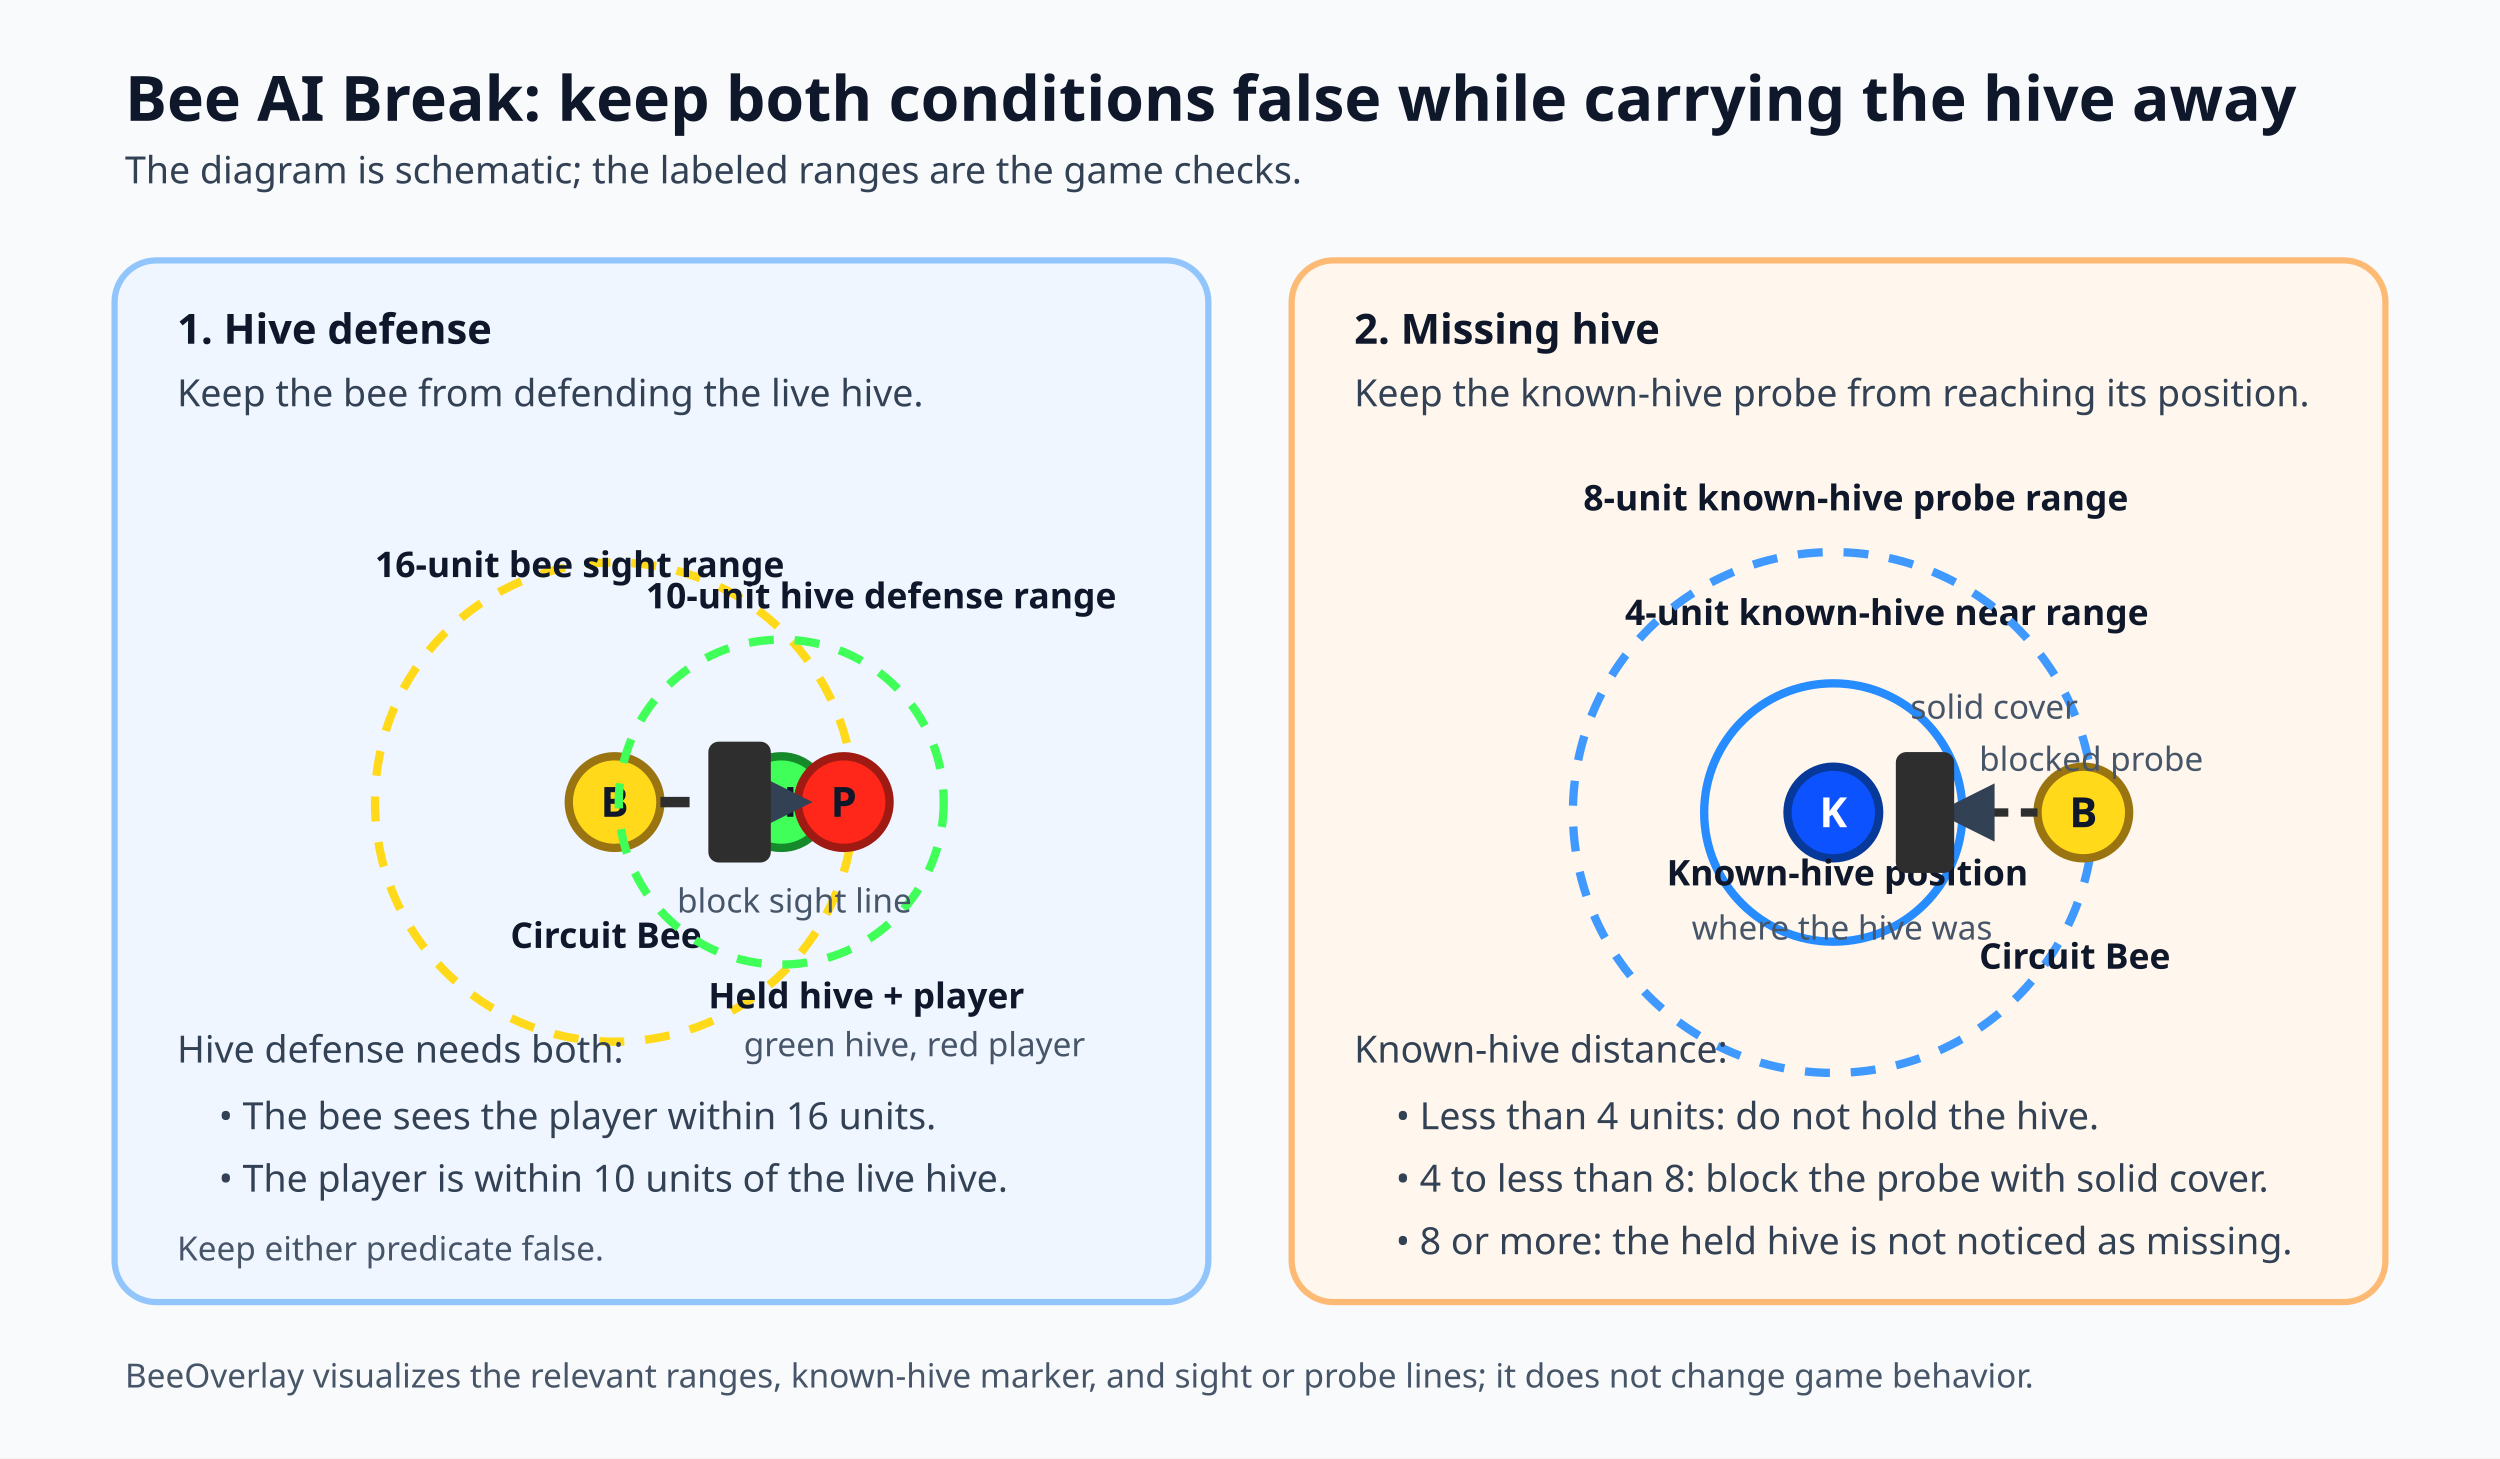
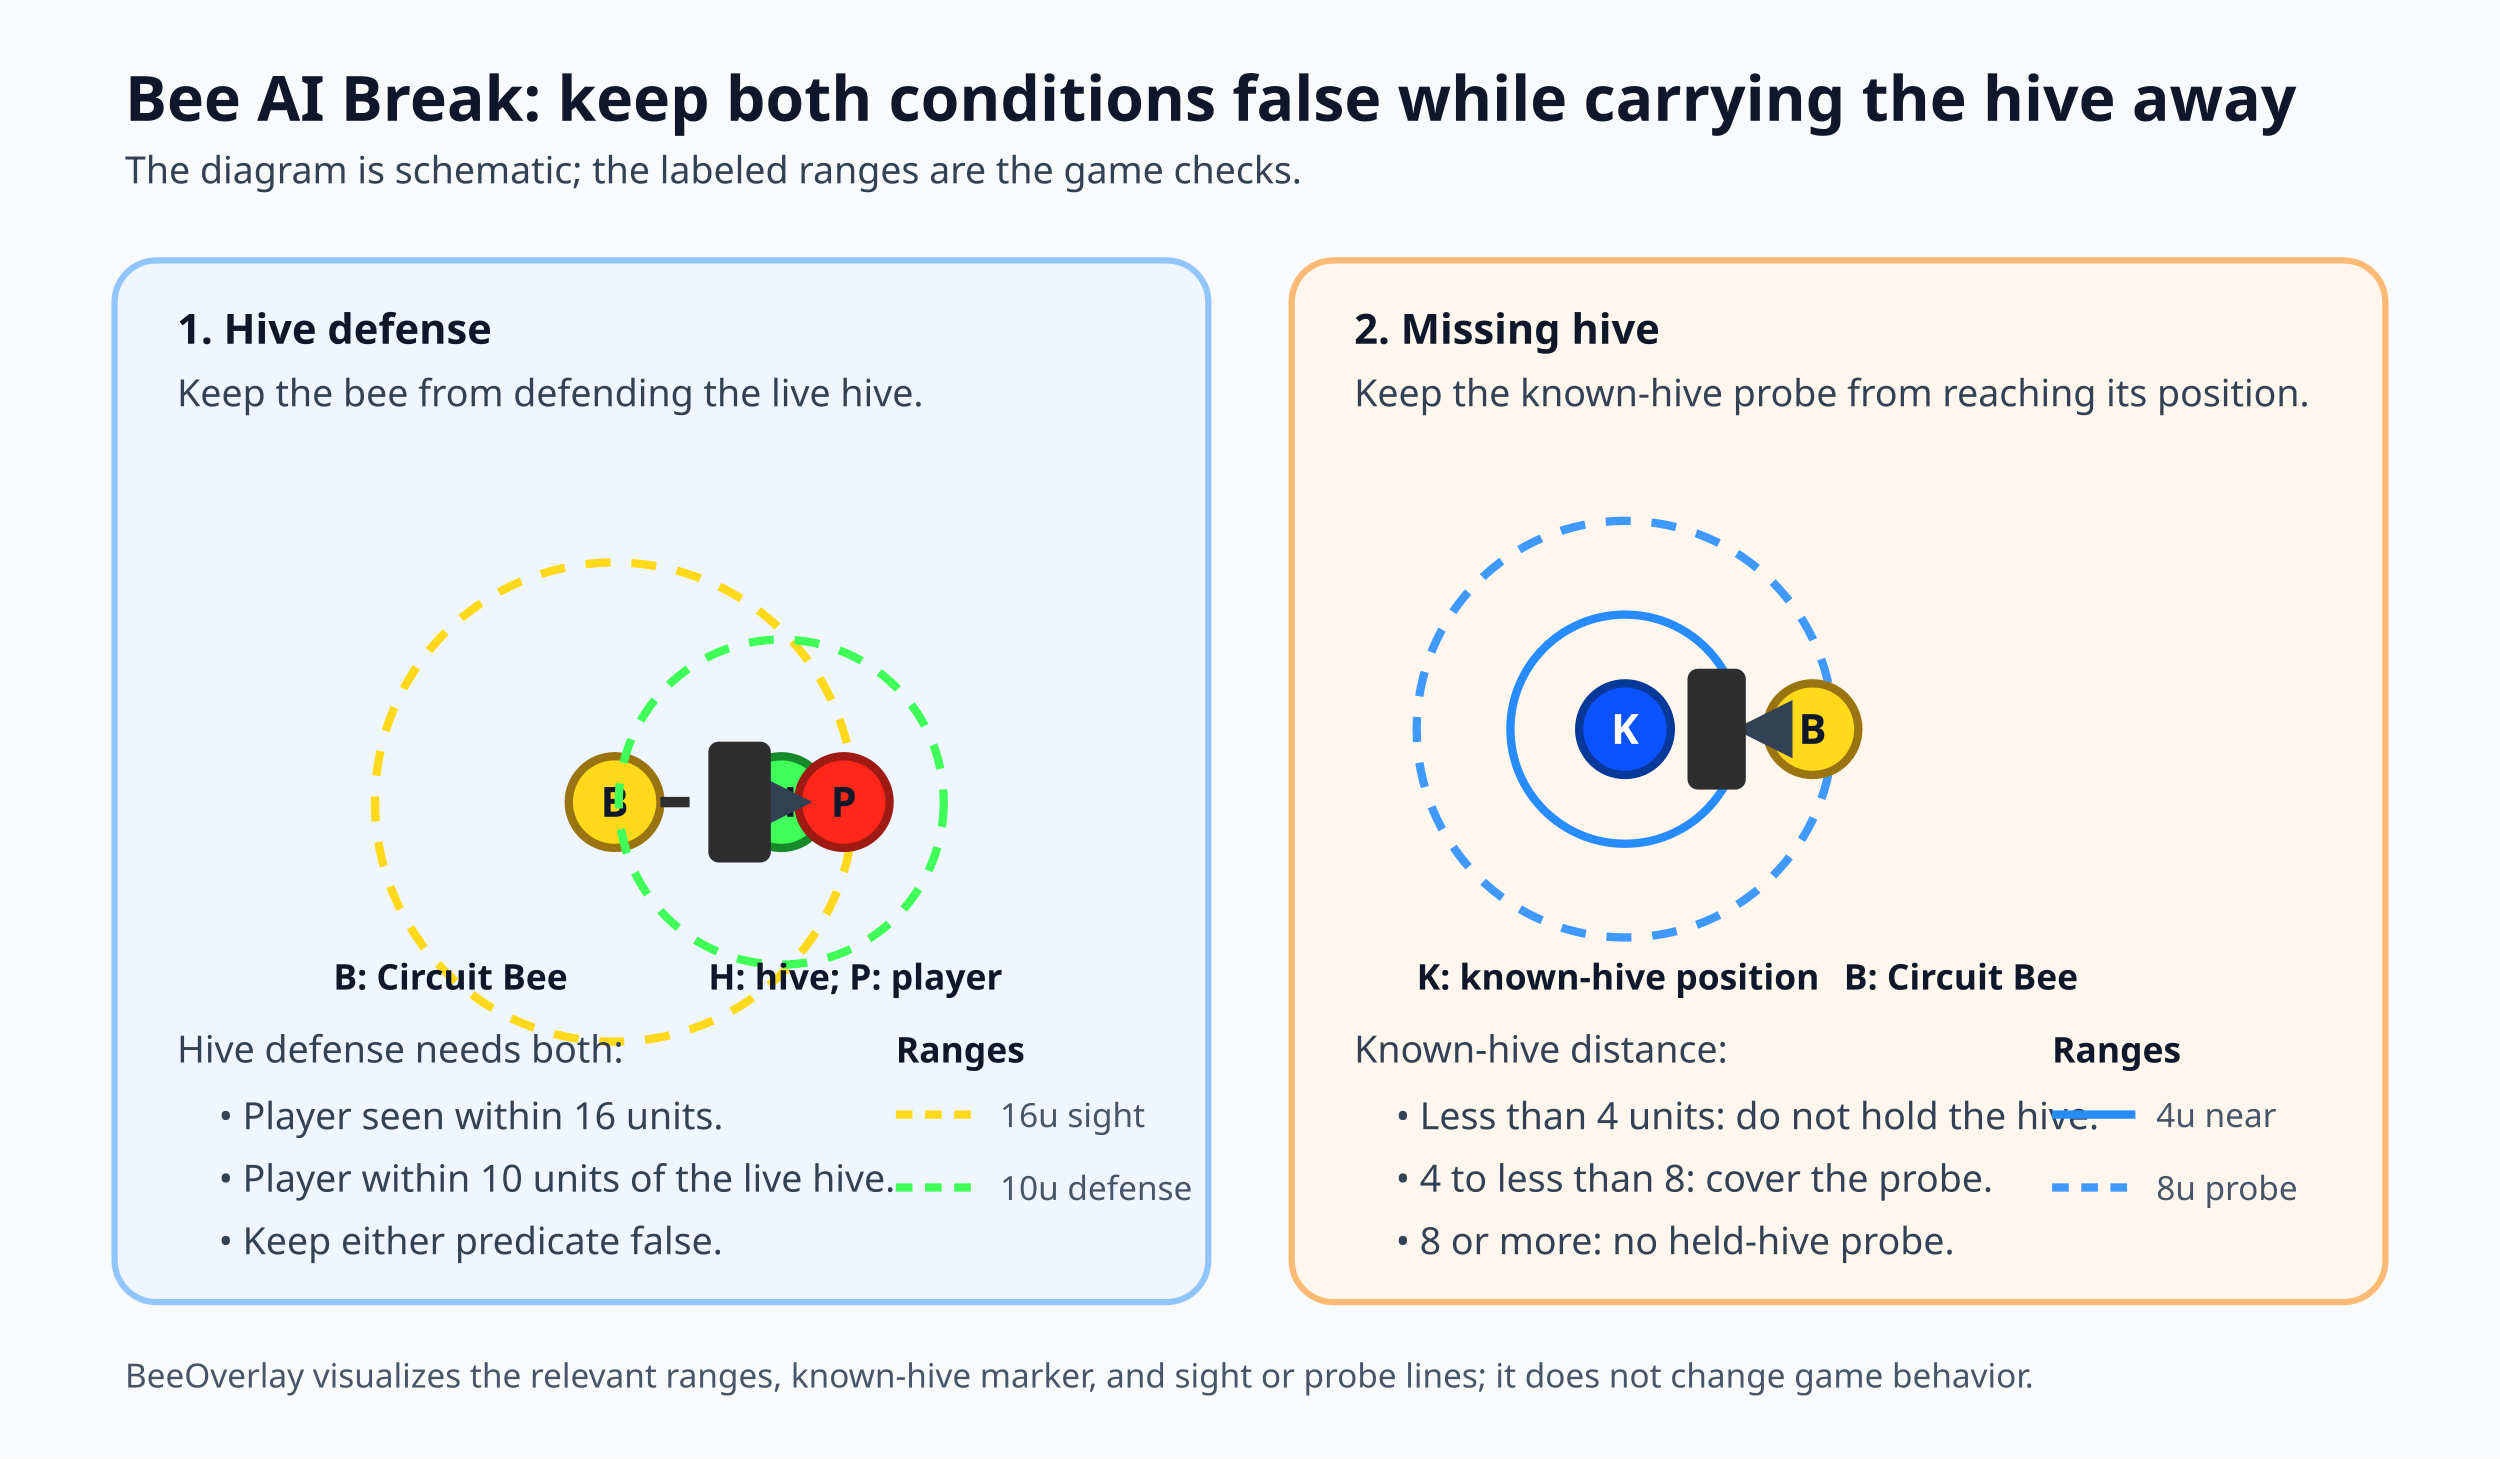
<svg xmlns="http://www.w3.org/2000/svg" width="1200" height="700" viewBox="0 0 1200 700" role="img" aria-labelledby="title desc">
  <defs>
    <marker id="arrow" viewBox="0 0 10 10" refX="8" refY="5" markerWidth="7" markerHeight="7" orient="auto-start-reverse">
      <path d="M 0 0 L 10 5 L 0 10 z" fill="#334155" />
    </marker>
    <style>
      .heading { font: 700 30px sans-serif; fill: #0f172a; }
      .subheading { font: 700 20px sans-serif; fill: #0f172a; }
      .body { font: 18px sans-serif; fill: #334155; }
      .small { font: 16px sans-serif; fill: #475569; }
      .label { font: 700 17px sans-serif; fill: #0f172a; }
      .marker { font: 700 20px sans-serif; fill: #0f172a; text-anchor: middle; dominant-baseline: middle; }
      .marker-light { font: 700 20px sans-serif; fill: #ffffff; text-anchor: middle; dominant-baseline: middle; }
    </style>
  </defs>
  <rect width="1200" height="700" fill="#f8fafc" />
  <text x="60" y="58" class="heading">Bee AI Break: keep both conditions false while carrying the hive away</text>
  <text x="60" y="88" class="body">The diagram is schematic; the labeled ranges are the game checks.</text>
  <rect x="55" y="125" width="525" height="500" rx="20" fill="#eff6ff" stroke="#93c5fd" stroke-width="3" />
  <text x="85" y="165" class="subheading">1. Hive defense</text>
  <text x="85" y="195" class="body">Keep the bee from defending the live hive.</text>
  <circle cx="295" cy="385" r="115" fill="none" stroke="#FFD91A" stroke-width="4" stroke-dasharray="12 10" />
-   <text x="180" y="277" class="label">16-unit bee sight range</text>
  <circle cx="295" cy="385" r="22" fill="#FFD91A" stroke="#9A7410" stroke-width="4" />
  <text x="295" y="385" class="marker">B</text>
-   <text x="245" y="455" class="label">Circuit Bee</text>
  <circle cx="375" cy="385" r="78" fill="none" stroke="#40FF59" stroke-width="4" stroke-dasharray="12 10" />
-   <text x="310" y="292" class="label">10-unit hive defense range</text>
  <circle cx="375" cy="385" r="22" fill="#40FF59" stroke="#168A2A" stroke-width="4" />
  <text x="375" y="385" class="marker">H</text>
  <circle cx="405" cy="385" r="22" fill="#FF261A" stroke="#9F1A12" stroke-width="4" />
  <text x="405" y="385" class="marker">P</text>
-   <text x="340" y="484" class="label">Held hive + player</text>
-   <text x="357" y="507" class="small">green hive, red player</text>
  <path d="M 317 385 H 383" fill="none" stroke="#2E2E2E" stroke-width="5" stroke-dasharray="14 10" marker-end="url(#arrow)" />
  <rect x="340" y="356" width="30" height="58" rx="5" fill="#2E2E2E" />
-   <text x="325" y="438" class="small">block sight line</text>
+   <text x="160" y="475" class="label">B: Circuit Bee</text>
+   <text x="340" y="475" class="label">H: hive; P: player</text>
  <text x="85" y="510" class="body">Hive defense needs both:</text>
-   <text x="105" y="542" class="body">• The bee sees the player within 16 units.</text>
-   <text x="105" y="572" class="body">• The player is within 10 units of the live hive.</text>
-   <text x="85" y="605" class="small">Keep either predicate false.</text>
+   <text x="105" y="542" class="body">• Player seen within 16 units.</text>
+   <text x="105" y="572" class="body">• Player within 10 units of the live hive.</text>
+   <text x="105" y="602" class="body">• Keep either predicate false.</text>
+   <text x="430" y="510" class="label">Ranges</text>
+   <path d="M 430 535 H 470" fill="none" stroke="#FFD91A" stroke-width="4" stroke-dasharray="8 6" />
+   <text x="480" y="541" class="small">16u sight</text>
+   <path d="M 430 570 H 470" fill="none" stroke="#40FF59" stroke-width="4" stroke-dasharray="8 6" />
+   <text x="480" y="576" class="small">10u defense</text>
  <rect x="620" y="125" width="525" height="500" rx="20" fill="#fff7ed" stroke="#fdba74" stroke-width="3" />
  <text x="650" y="165" class="subheading">2. Missing hive</text>
  <text x="650" y="195" class="body">Keep the known-hive probe from reaching its position.</text>
-   <text x="760" y="245" class="label">8-unit known-hive probe range</text>
-   <text x="780" y="300" class="label">4-unit known-hive near range</text>
-   <circle cx="880" cy="390" r="62" fill="none" stroke="#268CFF" stroke-width="4" />
-   <circle cx="880" cy="390" r="125" fill="none" stroke="#4099FF" stroke-width="4" stroke-dasharray="12 10" />
-   <circle cx="880" cy="390" r="22" fill="#0D52FF" stroke="#07399A" stroke-width="4" />
-   <text x="880" y="390" class="marker-light">K</text>
-   <text x="800" y="425" class="label">Known-hive position</text>
-   <text x="812" y="451" class="small">where the hive was</text>
-   <circle cx="1000" cy="390" r="22" fill="#FFD91A" stroke="#9A7410" stroke-width="4" />
-   <text x="1000" y="390" class="marker">B</text>
-   <text x="950" y="465" class="label">Circuit Bee</text>
-   <path d="M 978 390 H 935" fill="none" stroke="#2E2E2E" stroke-width="4" stroke-dasharray="8 6" marker-end="url(#arrow)" />
-   <rect x="910" y="361" width="28" height="58" rx="5" fill="#2E2E2E" />
-   <text x="917" y="345" class="small">solid cover</text>
-   <text x="950" y="370" class="small">blocked probe</text>
+   <circle cx="780" cy="350" r="55" fill="none" stroke="#268CFF" stroke-width="4" />
+   <circle cx="780" cy="350" r="100" fill="none" stroke="#4099FF" stroke-width="4" stroke-dasharray="12 10" />
+   <circle cx="780" cy="350" r="22" fill="#0D52FF" stroke="#07399A" stroke-width="4" />
+   <text x="780" y="350" class="marker-light">K</text>
+   <text x="680" y="475" class="label">K: known-hive position</text>
+   <circle cx="870" cy="350" r="22" fill="#FFD91A" stroke="#9A7410" stroke-width="4" />
+   <text x="870" y="350" class="marker">B</text>
+   <text x="885" y="475" class="label">B: Circuit Bee</text>
+   <path d="M 848 350 H 838" fill="none" stroke="#2E2E2E" stroke-width="4" stroke-dasharray="8 6" marker-end="url(#arrow)" />
+   <rect x="810" y="321" width="28" height="58" rx="5" fill="#2E2E2E" />
  <text x="650" y="510" class="body">Known-hive distance:</text>
  <text x="670" y="542" class="body">• Less than 4 units: do not hold the hive.</text>
-   <text x="670" y="572" class="body">• 4 to less than 8: block the probe with solid cover.</text>
-   <text x="670" y="602" class="body">• 8 or more: the held hive is not noticed as missing.</text>
+   <text x="670" y="572" class="body">• 4 to less than 8: cover the probe.</text>
+   <text x="670" y="602" class="body">• 8 or more: no held-hive probe.</text>
+   <text x="985" y="510" class="label">Ranges</text>
+   <path d="M 985 535 H 1025" fill="none" stroke="#268CFF" stroke-width="4" />
+   <text x="1035" y="541" class="small">4u near</text>
+   <path d="M 985 570 H 1025" fill="none" stroke="#4099FF" stroke-width="4" stroke-dasharray="8 6" />
+   <text x="1035" y="576" class="small">8u probe</text>
  <text x="60" y="666" class="small">BeeOverlay visualizes the relevant ranges, known-hive marker, and sight or probe lines; it does not change game behavior.</text>
</svg>
